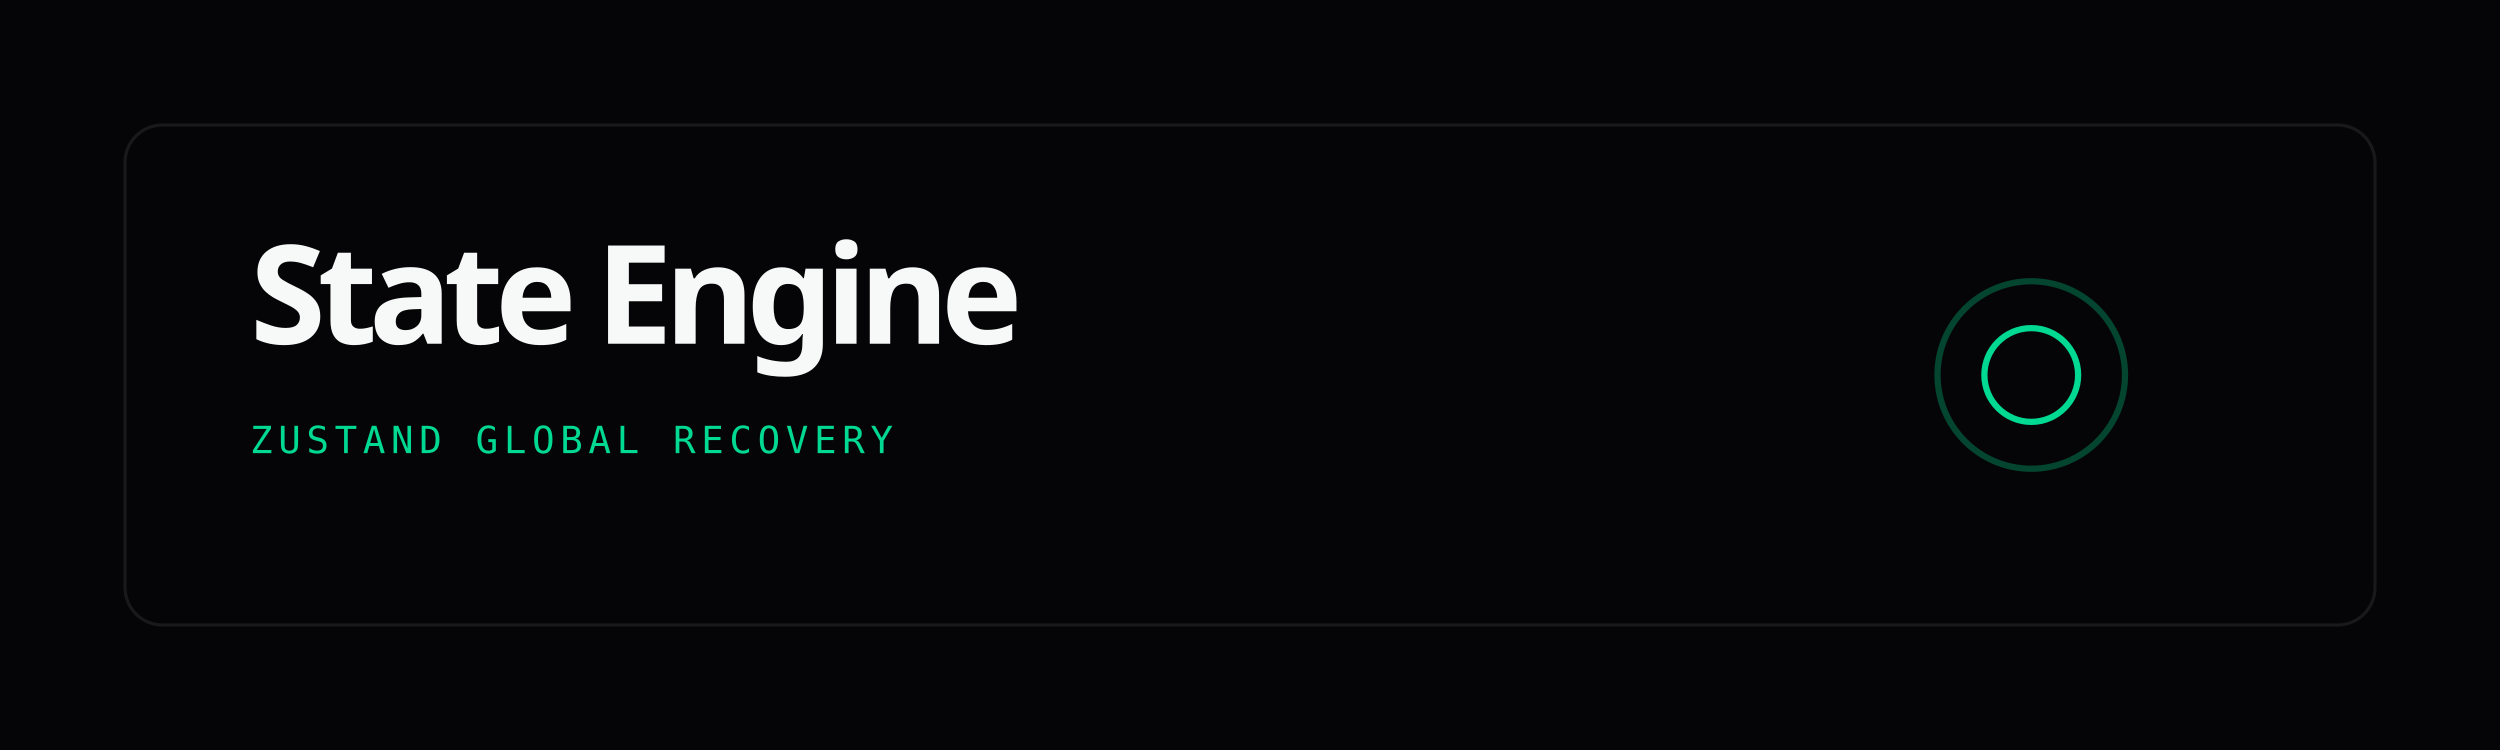
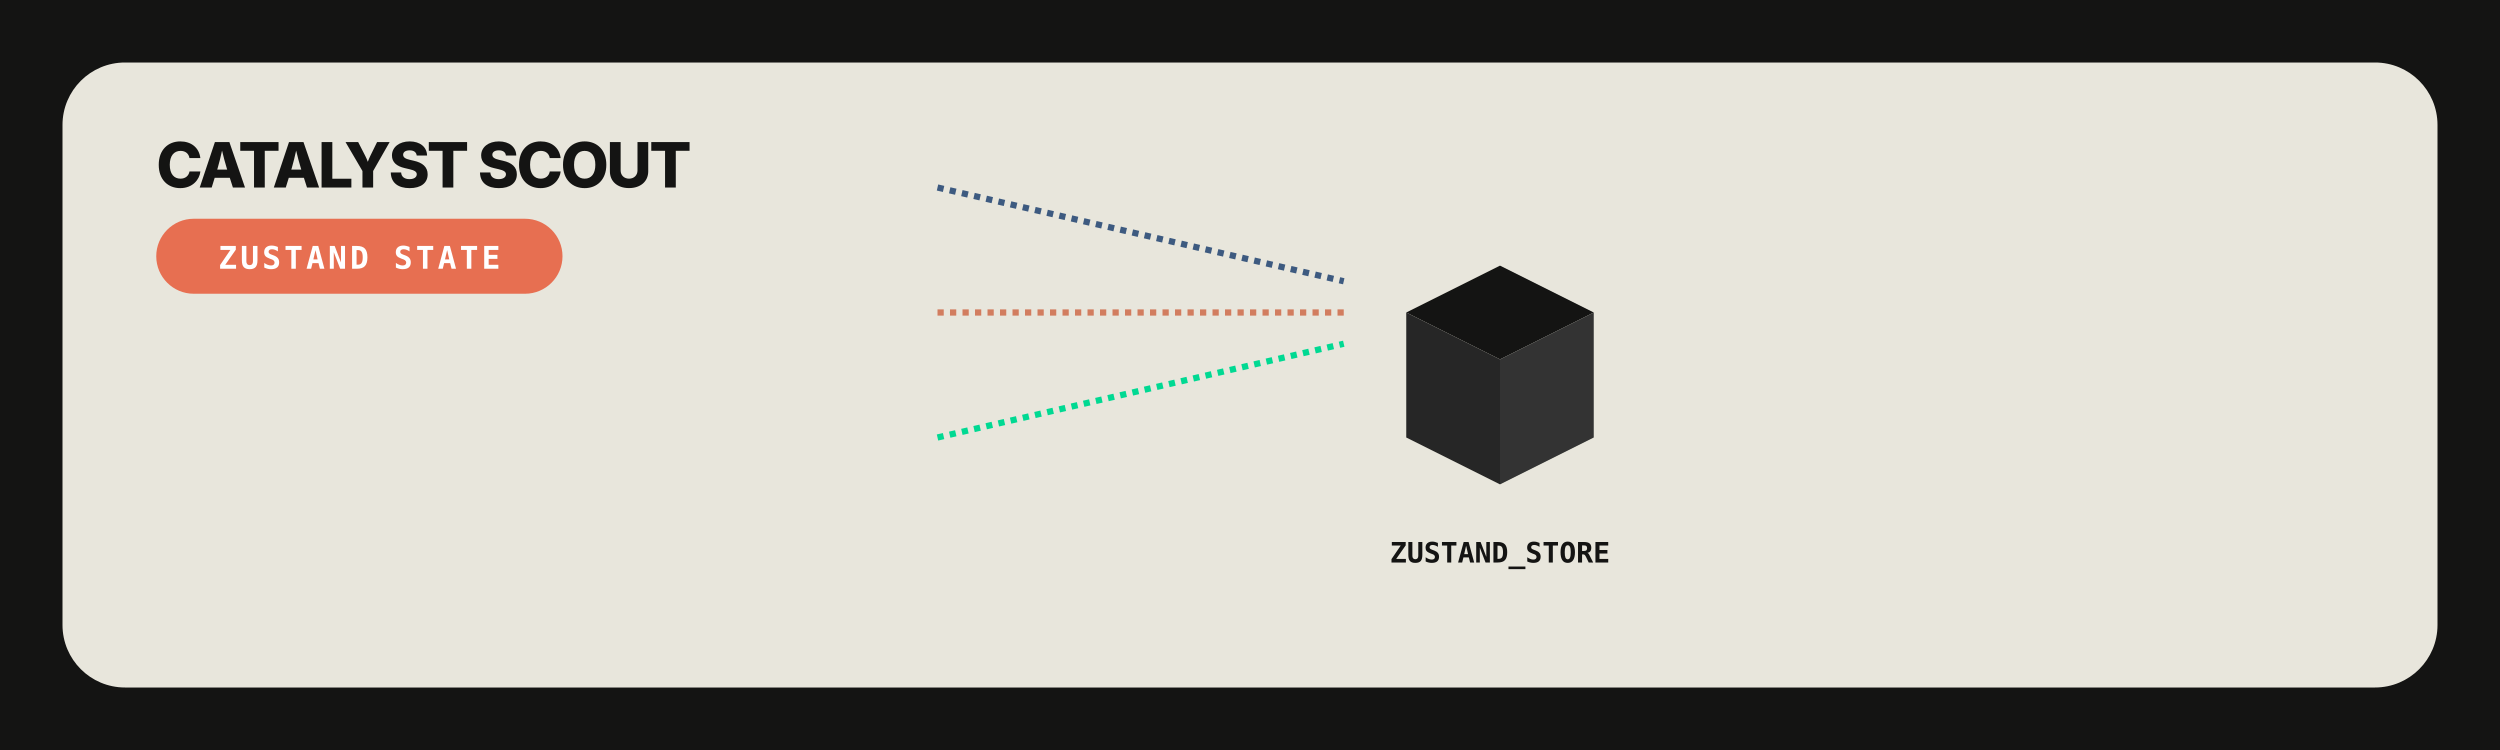
<svg xmlns="http://www.w3.org/2000/svg" width="800" height="240" viewBox="0 0 800 240" fill="none">
-   <rect width="800" height="240" fill="#050507" />
-   <rect x="40" y="40" width="720" height="160" rx="12" stroke="white" stroke-opacity="0.08" stroke-width="1" />
-   <text x="80" y="110" fill="#F7F8F8" font-family="Geist Sans, sans-serif" font-size="44" font-weight="700" letter-spacing="-0.06em">State Engine</text>
-   <text x="80" y="145" fill="#00D992" font-family="Geist Mono, monospace" font-size="12" font-weight="500" letter-spacing="0.15em">ZUSTAND GLOBAL RECOVERY</text>
-   <circle cx="650" cy="120" r="30" stroke="#00D992" stroke-opacity="0.3" stroke-width="2" />
-   <circle cx="650" cy="120" r="15" stroke="#00D992" stroke-width="2" />
+   <rect width="800" height="240" fill="#141413" />
+   <rect x="20" y="20" width="760" height="200" rx="20" fill="#E8E6DC" />
+   <text x="50" y="60" fill="#141413" font-family="Inter, sans-serif" font-size="20" font-weight="800" letter-spacing="-0.04em">CATALYST SCOUT</text>
+   <rect x="50" y="70" width="130" height="24" rx="12" fill="#E76F51" />
+   <text x="115" y="86" fill="white" font-family="Geist Mono, monospace" font-size="10" font-weight="600" letter-spacing="0.1em" text-anchor="middle">ZUSTAND STATE</text>
+   <g transform="translate(450, 100)">
+     <path d="M-150 -40L-20 -10" stroke="#3D5A80" stroke-width="2" stroke-dasharray="2 2" />
+     <path d="M-150 40L-20 10" stroke="#00D992" stroke-width="2" stroke-dasharray="2 2" />
+     <path d="M-150 0L-20 0" stroke="#D27D5F" stroke-width="2" stroke-dasharray="2 2" />
+     <path d="M0 0L30 -15L60 0L30 15Z" fill="#141413" />
+     <path d="M0 0L0 40L30 55L30 15Z" fill="#262626" />
+     <path d="M30 15L30 55L60 40L60 0Z" fill="#333333" />
+     <text x="30" y="80" fill="#141413" font-family="Geist Mono, monospace" font-size="9" font-weight="800" text-anchor="middle">ZUSTAND_STORE</text>
+   </g>
</svg>
